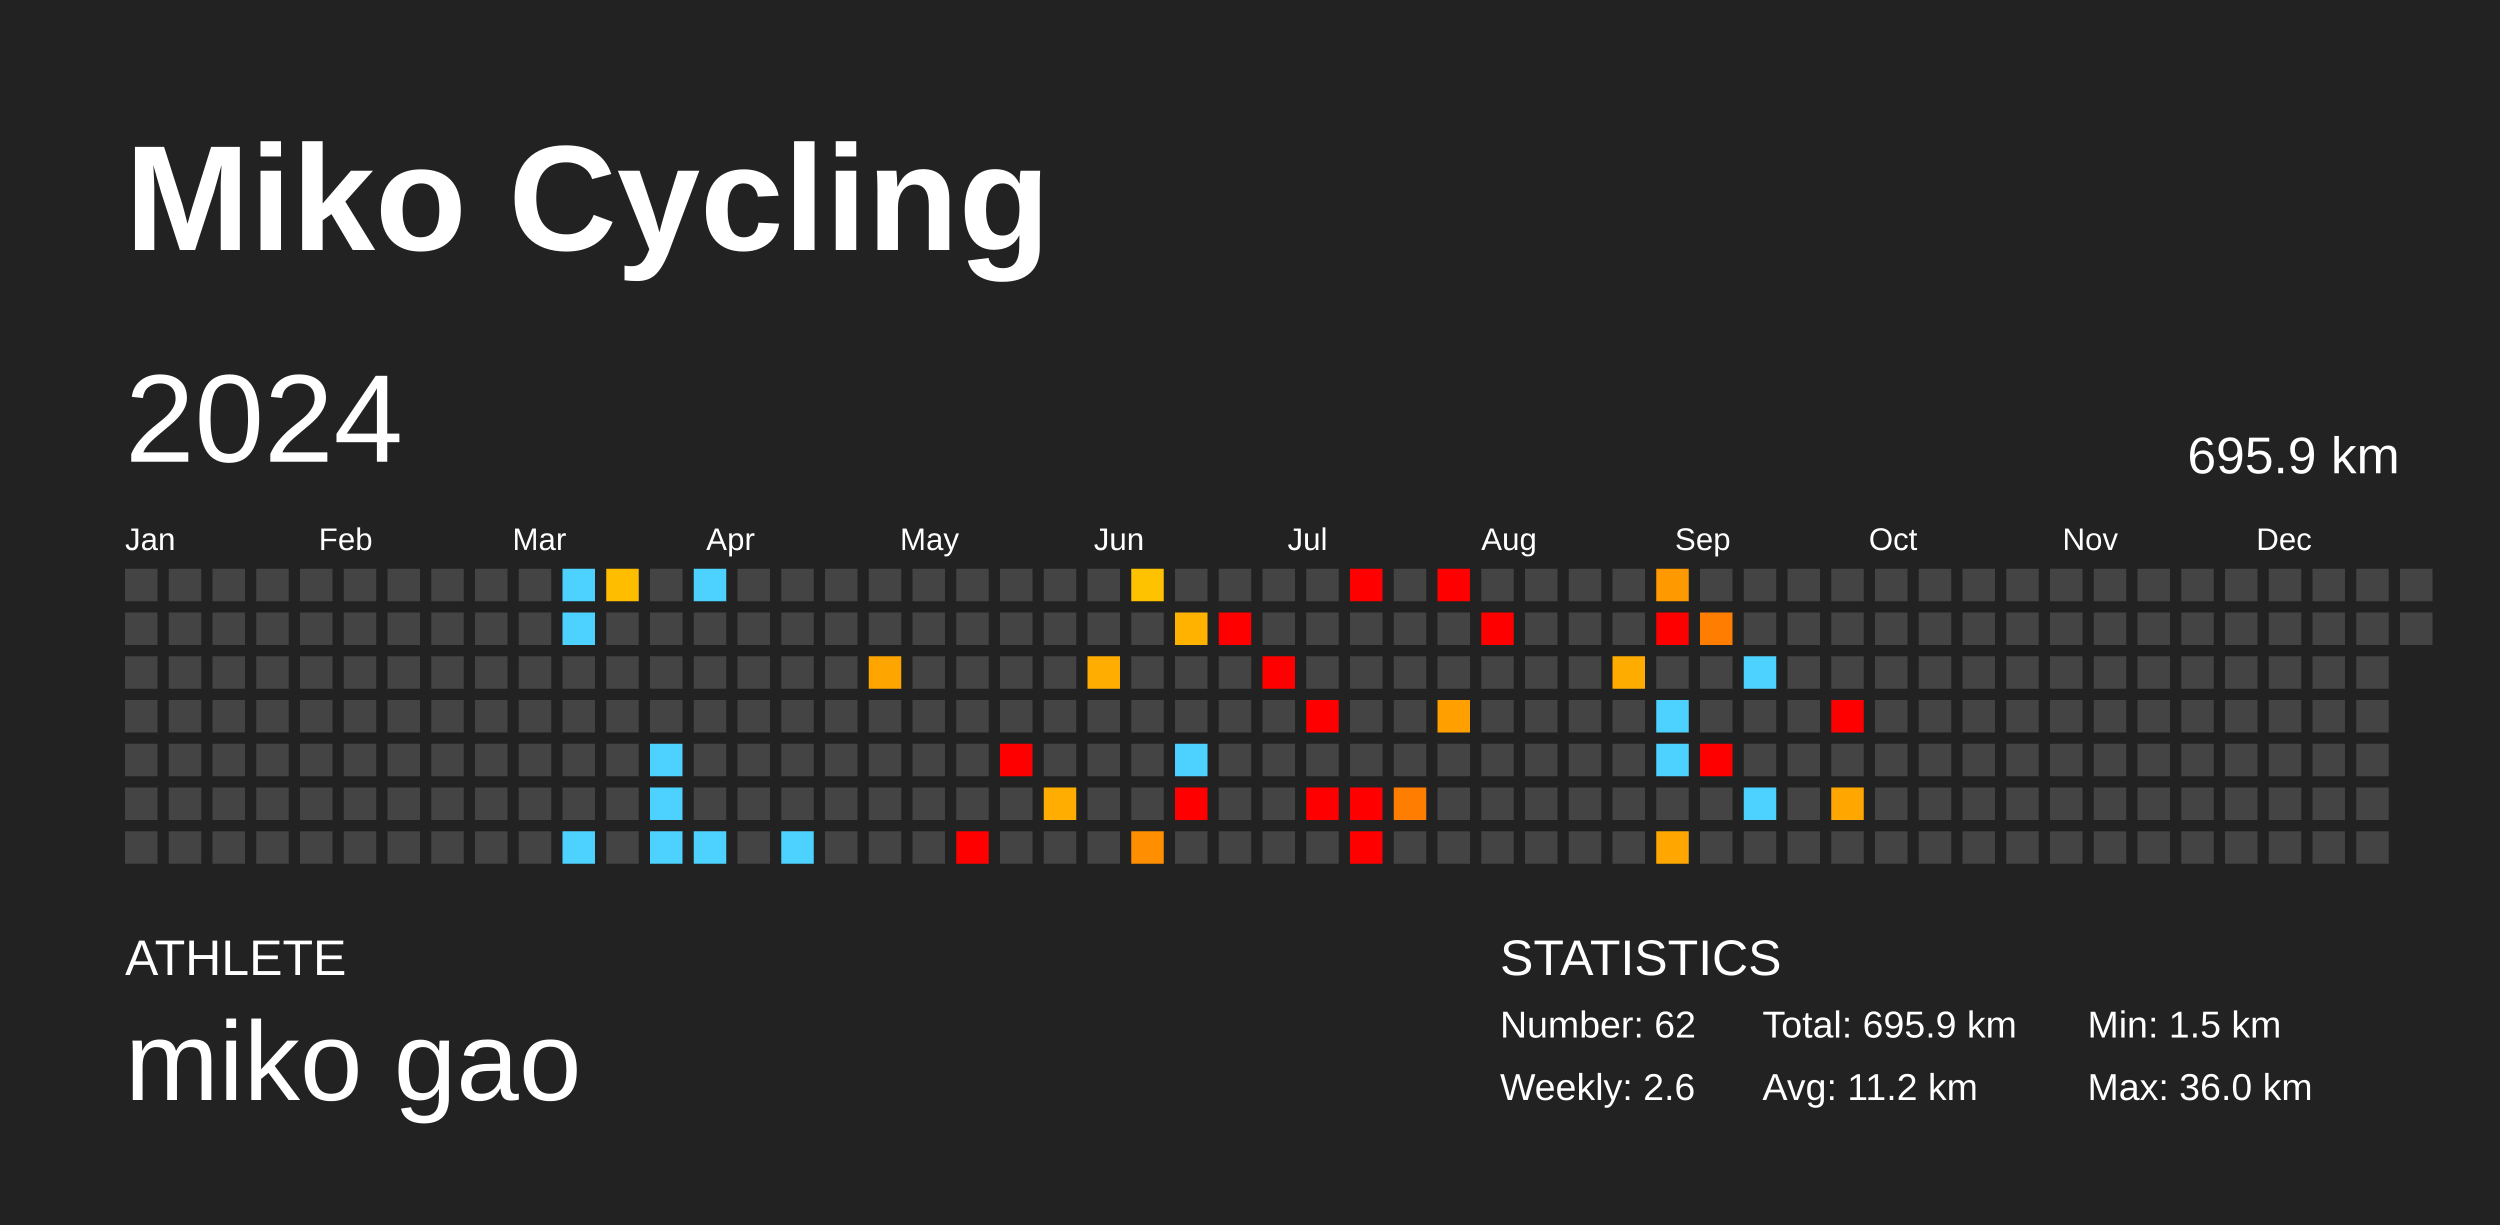
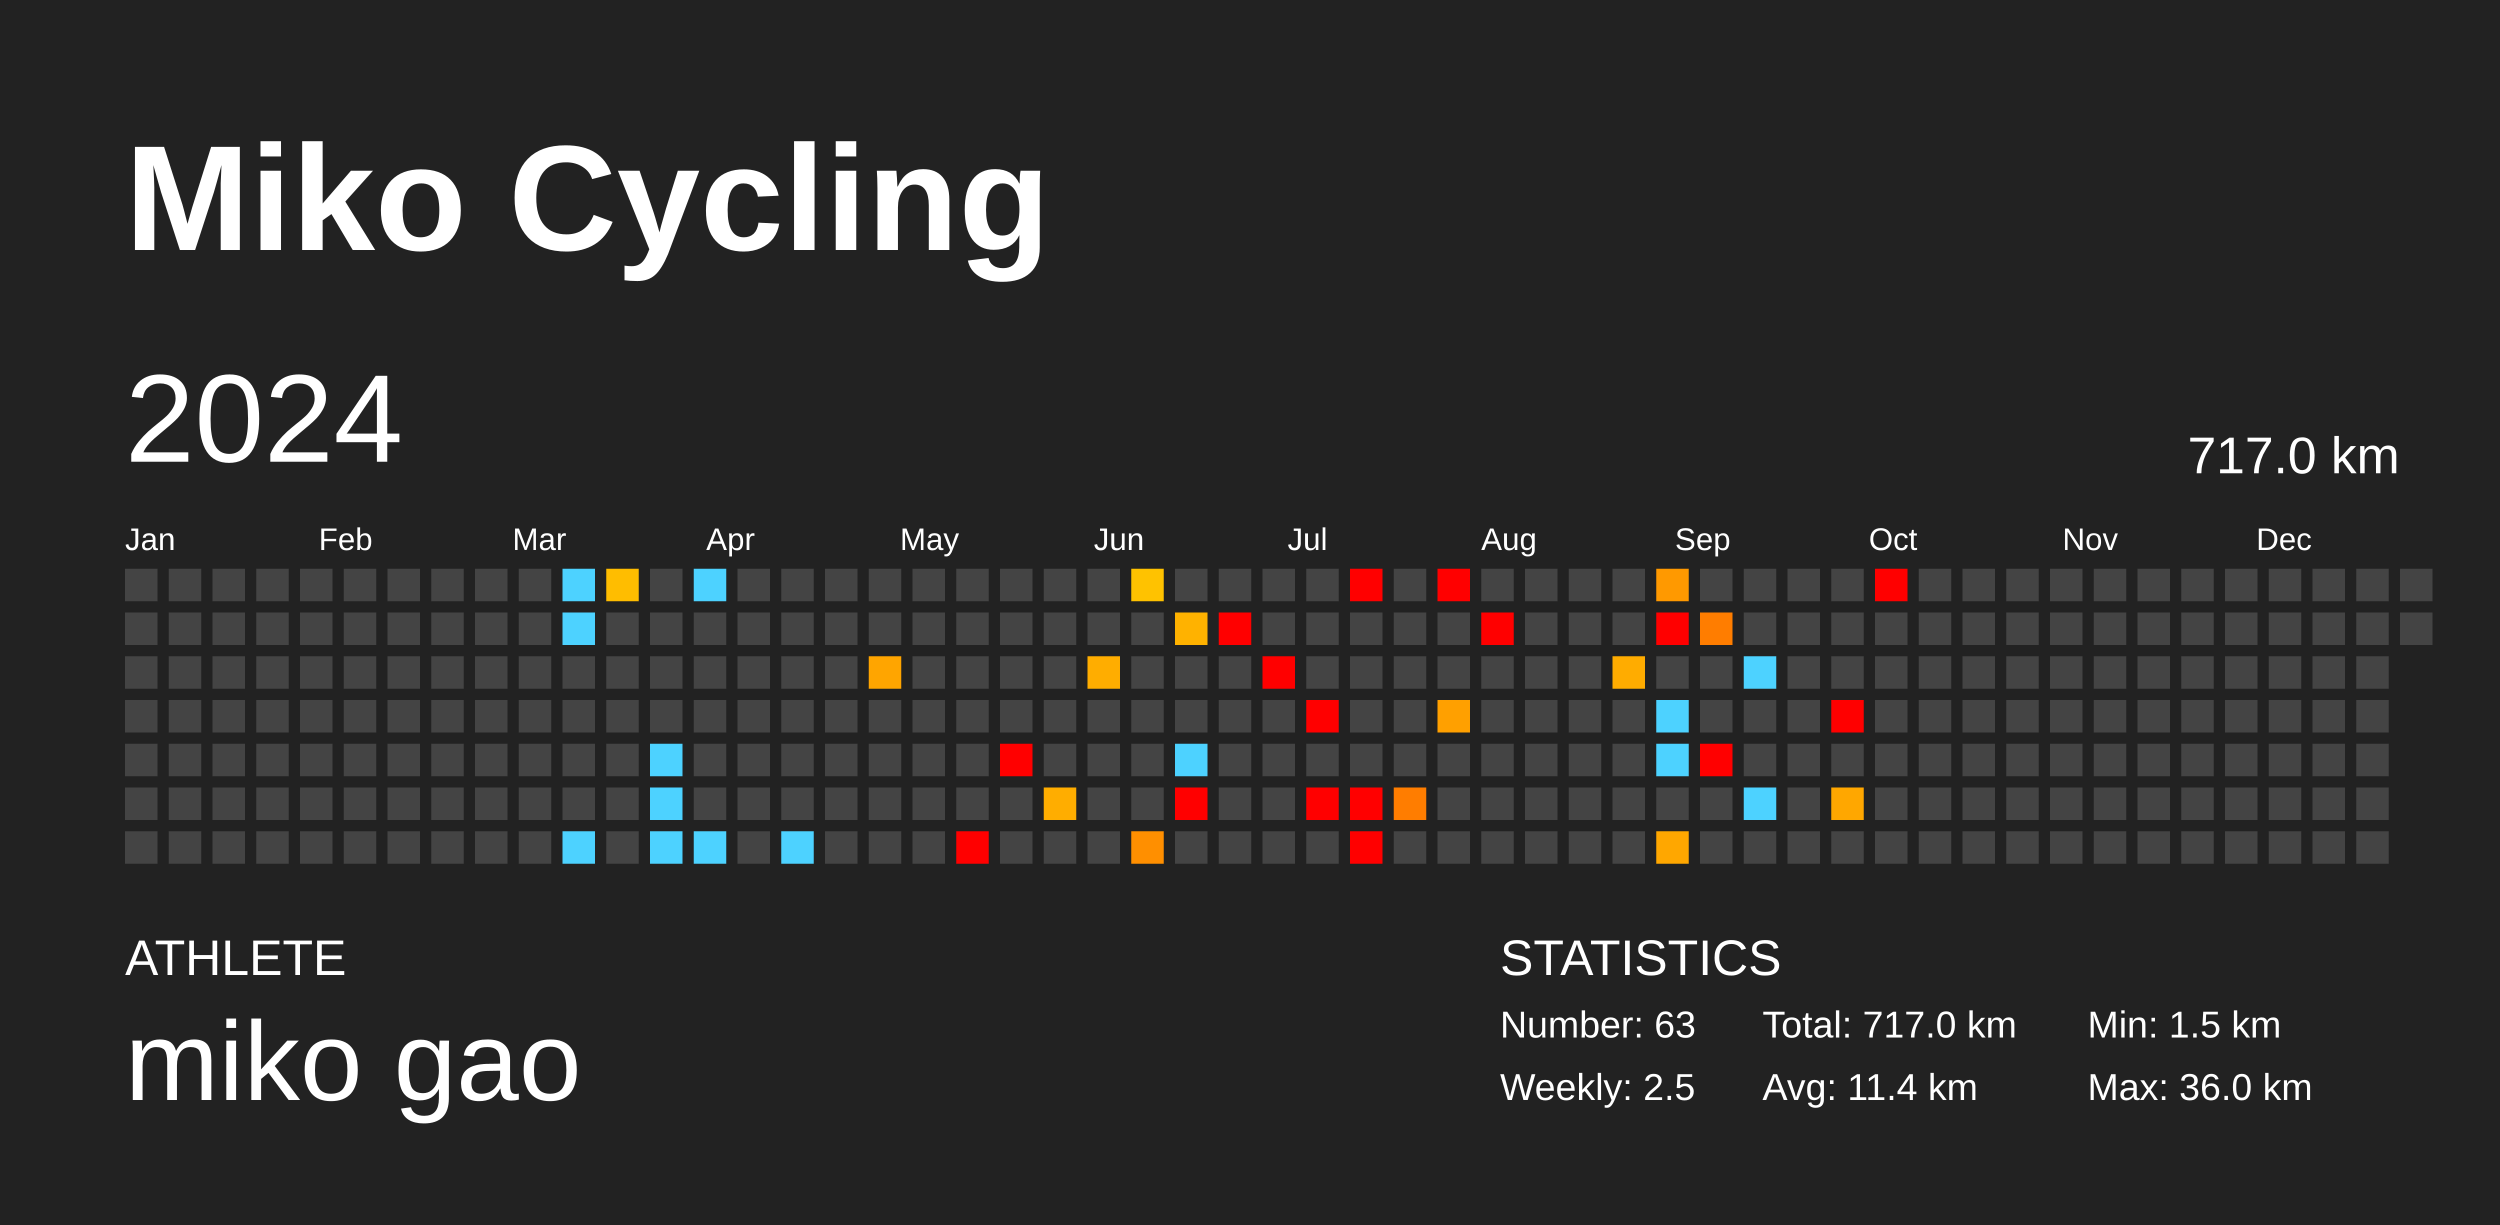
<svg xmlns="http://www.w3.org/2000/svg" baseProfile="full" height="98mm" version="1.1" viewBox="0,0,200,98" width="200mm">
  <defs />
  <rect fill="#222222" height="98" width="200" x="0" y="0" />
  <text fill="#FFFFFF" style="font-size:12px; font-family:Arial; font-weight:bold;" x="10" y="20">Miko Cycling</text>
  <text fill="#FFFFFF" style="font-size:4px; font-family:Arial" x="10" y="78">ATHLETE</text>
  <text fill="#FFFFFF" style="font-size:9px; font-family:Arial" x="10" y="88">miko gao</text>
  <text fill="#FFFFFF" style="font-size:4px; font-family:Arial" x="120" y="78">STATISTICS</text>
-   <text fill="#FFFFFF" style="font-size:3px; font-family:Arial" x="120" y="83">Number: 62</text>
-   <text fill="#FFFFFF" style="font-size:3px; font-family:Arial" x="120" y="88">Weekly: 2.6</text>
-   <text fill="#FFFFFF" style="font-size:3px; font-family:Arial" x="141" y="83">Total: 695.9 km</text>
-   <text fill="#FFFFFF" style="font-size:3px; font-family:Arial" x="141" y="88">Avg: 11.2 km</text>
+   <text fill="#FFFFFF" style="font-size:3px; font-family:Arial" x="120" y="83">Number: 63</text>
+   <text fill="#FFFFFF" style="font-size:3px; font-family:Arial" x="120" y="88">Weekly: 2.5</text>
+   <text fill="#FFFFFF" style="font-size:3px; font-family:Arial" x="141" y="83">Total: 717.0 km</text>
+   <text fill="#FFFFFF" style="font-size:3px; font-family:Arial" x="141" y="88">Avg: 11.4 km</text>
  <text fill="#FFFFFF" style="font-size:3px; font-family:Arial" x="167" y="83">Min: 1.5 km</text>
  <text fill="#FFFFFF" style="font-size:3px; font-family:Arial" x="167" y="88">Max: 36.0 km</text>
  <text dominant-baseline="hanging" fill="#FFFFFF" style="font-size:10.0px; font-family:Arial;" x="10" y="30">2024</text>
-   <text dominant-baseline="hanging" fill="#FFFFFF" style="font-size:4.125px; font-family:Arial;" x="175" y="35">695.9 km</text>
+   <text dominant-baseline="hanging" fill="#FFFFFF" style="font-size:4.125px; font-family:Arial;" x="175" y="35">717.0 km</text>
  <text fill="#FFFFFF" style="font-size:2.5px; font-family:Arial" x="10.0" y="44">Jan</text>
  <text fill="#FFFFFF" style="font-size:2.5px; font-family:Arial" x="25.5" y="44">Feb</text>
  <text fill="#FFFFFF" style="font-size:2.5px; font-family:Arial" x="41.0" y="44">Mar</text>
  <text fill="#FFFFFF" style="font-size:2.5px; font-family:Arial" x="56.5" y="44">Apr</text>
  <text fill="#FFFFFF" style="font-size:2.5px; font-family:Arial" x="72.0" y="44">May</text>
  <text fill="#FFFFFF" style="font-size:2.5px; font-family:Arial" x="87.5" y="44">Jun</text>
  <text fill="#FFFFFF" style="font-size:2.5px; font-family:Arial" x="103.0" y="44">Jul</text>
  <text fill="#FFFFFF" style="font-size:2.5px; font-family:Arial" x="118.5" y="44">Aug</text>
  <text fill="#FFFFFF" style="font-size:2.5px; font-family:Arial" x="134.0" y="44">Sep</text>
  <text fill="#FFFFFF" style="font-size:2.5px; font-family:Arial" x="149.5" y="44">Oct</text>
  <text fill="#FFFFFF" style="font-size:2.5px; font-family:Arial" x="165.0" y="44">Nov</text>
  <text fill="#FFFFFF" style="font-size:2.5px; font-family:Arial" x="180.5" y="44">Dec</text>
  <rect fill="#444444" height="2.6" width="2.6" x="10.0" y="45.5" />
  <rect fill="#444444" height="2.6" width="2.6" x="10.0" y="49.0" />
  <rect fill="#444444" height="2.6" width="2.6" x="10.0" y="52.5" />
  <rect fill="#444444" height="2.6" width="2.6" x="10.0" y="56.0" />
  <rect fill="#444444" height="2.6" width="2.6" x="10.0" y="59.5" />
  <rect fill="#444444" height="2.6" width="2.6" x="10.0" y="63.0" />
  <rect fill="#444444" height="2.6" width="2.6" x="10.0" y="66.5" />
  <rect fill="#444444" height="2.6" width="2.6" x="13.5" y="45.5" />
  <rect fill="#444444" height="2.6" width="2.6" x="13.5" y="49.0" />
  <rect fill="#444444" height="2.6" width="2.6" x="13.5" y="52.5" />
  <rect fill="#444444" height="2.6" width="2.6" x="13.5" y="56.0" />
  <rect fill="#444444" height="2.6" width="2.6" x="13.5" y="59.5" />
  <rect fill="#444444" height="2.6" width="2.6" x="13.5" y="63.0" />
  <rect fill="#444444" height="2.6" width="2.6" x="13.5" y="66.5" />
  <rect fill="#444444" height="2.6" width="2.6" x="17.0" y="45.5" />
  <rect fill="#444444" height="2.6" width="2.6" x="17.0" y="49.0" />
  <rect fill="#444444" height="2.6" width="2.6" x="17.0" y="52.5" />
  <rect fill="#444444" height="2.6" width="2.6" x="17.0" y="56.0" />
  <rect fill="#444444" height="2.6" width="2.6" x="17.0" y="59.5" />
  <rect fill="#444444" height="2.6" width="2.6" x="17.0" y="63.0" />
  <rect fill="#444444" height="2.6" width="2.6" x="17.0" y="66.5" />
  <rect fill="#444444" height="2.6" width="2.6" x="20.5" y="45.5" />
  <rect fill="#444444" height="2.6" width="2.6" x="20.5" y="49.0" />
  <rect fill="#444444" height="2.6" width="2.6" x="20.5" y="52.5" />
  <rect fill="#444444" height="2.6" width="2.6" x="20.5" y="56.0" />
  <rect fill="#444444" height="2.6" width="2.6" x="20.5" y="59.5" />
  <rect fill="#444444" height="2.6" width="2.6" x="20.5" y="63.0" />
  <rect fill="#444444" height="2.6" width="2.6" x="20.5" y="66.5" />
  <rect fill="#444444" height="2.6" width="2.6" x="24.0" y="45.5" />
  <rect fill="#444444" height="2.6" width="2.6" x="24.0" y="49.0" />
  <rect fill="#444444" height="2.6" width="2.6" x="24.0" y="52.5" />
  <rect fill="#444444" height="2.6" width="2.6" x="24.0" y="56.0" />
  <rect fill="#444444" height="2.6" width="2.6" x="24.0" y="59.5" />
  <rect fill="#444444" height="2.6" width="2.6" x="24.0" y="63.0" />
  <rect fill="#444444" height="2.6" width="2.6" x="24.0" y="66.5" />
  <rect fill="#444444" height="2.6" width="2.6" x="27.5" y="45.5" />
  <rect fill="#444444" height="2.6" width="2.6" x="27.5" y="49.0" />
  <rect fill="#444444" height="2.6" width="2.6" x="27.5" y="52.5" />
  <rect fill="#444444" height="2.6" width="2.6" x="27.5" y="56.0" />
  <rect fill="#444444" height="2.6" width="2.6" x="27.5" y="59.5" />
  <rect fill="#444444" height="2.6" width="2.6" x="27.5" y="63.0" />
  <rect fill="#444444" height="2.6" width="2.6" x="27.5" y="66.5" />
  <rect fill="#444444" height="2.6" width="2.6" x="31.0" y="45.5" />
  <rect fill="#444444" height="2.6" width="2.6" x="31.0" y="49.0" />
  <rect fill="#444444" height="2.6" width="2.6" x="31.0" y="52.5" />
  <rect fill="#444444" height="2.6" width="2.6" x="31.0" y="56.0" />
  <rect fill="#444444" height="2.6" width="2.6" x="31.0" y="59.5" />
  <rect fill="#444444" height="2.6" width="2.6" x="31.0" y="63.0" />
  <rect fill="#444444" height="2.6" width="2.6" x="31.0" y="66.5" />
  <rect fill="#444444" height="2.6" width="2.6" x="34.5" y="45.5" />
  <rect fill="#444444" height="2.6" width="2.6" x="34.5" y="49.0" />
  <rect fill="#444444" height="2.6" width="2.6" x="34.5" y="52.5" />
  <rect fill="#444444" height="2.6" width="2.6" x="34.5" y="56.0" />
  <rect fill="#444444" height="2.6" width="2.6" x="34.5" y="59.5" />
  <rect fill="#444444" height="2.6" width="2.6" x="34.5" y="63.0" />
  <rect fill="#444444" height="2.6" width="2.6" x="34.5" y="66.5" />
  <rect fill="#444444" height="2.6" width="2.6" x="38.0" y="45.5" />
  <rect fill="#444444" height="2.6" width="2.6" x="38.0" y="49.0" />
  <rect fill="#444444" height="2.6" width="2.6" x="38.0" y="52.5" />
  <rect fill="#444444" height="2.6" width="2.6" x="38.0" y="56.0" />
  <rect fill="#444444" height="2.6" width="2.6" x="38.0" y="59.5" />
  <rect fill="#444444" height="2.6" width="2.6" x="38.0" y="63.0" />
  <rect fill="#444444" height="2.6" width="2.6" x="38.0" y="66.5" />
  <rect fill="#444444" height="2.6" width="2.6" x="41.5" y="45.5" />
  <rect fill="#444444" height="2.6" width="2.6" x="41.5" y="49.0" />
  <rect fill="#444444" height="2.6" width="2.6" x="41.5" y="52.5" />
  <rect fill="#444444" height="2.6" width="2.6" x="41.5" y="56.0" />
  <rect fill="#444444" height="2.6" width="2.6" x="41.5" y="59.5" />
  <rect fill="#444444" height="2.6" width="2.6" x="41.5" y="63.0" />
  <rect fill="#444444" height="2.6" width="2.6" x="41.5" y="66.5" />
  <rect fill="#4dd2ff" height="2.6" width="2.6" x="45.0" y="45.5" />
  <rect fill="#4dd2ff" height="2.6" width="2.6" x="45.0" y="49.0" />
  <rect fill="#444444" height="2.6" width="2.6" x="45.0" y="52.5" />
  <rect fill="#444444" height="2.6" width="2.6" x="45.0" y="56.0" />
  <rect fill="#444444" height="2.6" width="2.6" x="45.0" y="59.5" />
  <rect fill="#444444" height="2.6" width="2.6" x="45.0" y="63.0" />
  <rect fill="#4dd2ff" height="2.6" width="2.6" x="45.0" y="66.5" />
  <rect fill="#ffbd00" height="2.6" width="2.6" x="48.5" y="45.5" />
  <rect fill="#444444" height="2.6" width="2.6" x="48.5" y="49.0" />
  <rect fill="#444444" height="2.6" width="2.6" x="48.5" y="52.5" />
  <rect fill="#444444" height="2.6" width="2.6" x="48.5" y="56.0" />
  <rect fill="#444444" height="2.6" width="2.6" x="48.5" y="59.5" />
  <rect fill="#444444" height="2.6" width="2.6" x="48.5" y="63.0" />
  <rect fill="#444444" height="2.6" width="2.6" x="48.5" y="66.5" />
  <rect fill="#444444" height="2.6" width="2.6" x="52.0" y="45.5" />
  <rect fill="#444444" height="2.6" width="2.6" x="52.0" y="49.0" />
  <rect fill="#444444" height="2.6" width="2.6" x="52.0" y="52.5" />
  <rect fill="#444444" height="2.6" width="2.6" x="52.0" y="56.0" />
  <rect fill="#4dd2ff" height="2.6" width="2.6" x="52.0" y="59.5" />
  <rect fill="#4dd2ff" height="2.6" width="2.6" x="52.0" y="63.0" />
  <rect fill="#4dd2ff" height="2.6" width="2.6" x="52.0" y="66.5" />
  <rect fill="#4dd2ff" height="2.6" width="2.6" x="55.5" y="45.5" />
  <rect fill="#444444" height="2.6" width="2.6" x="55.5" y="49.0" />
  <rect fill="#444444" height="2.6" width="2.6" x="55.5" y="52.5" />
  <rect fill="#444444" height="2.6" width="2.6" x="55.5" y="56.0" />
  <rect fill="#444444" height="2.6" width="2.6" x="55.5" y="59.5" />
  <rect fill="#444444" height="2.6" width="2.6" x="55.5" y="63.0" />
  <rect fill="#4dd2ff" height="2.6" width="2.6" x="55.5" y="66.5" />
  <rect fill="#444444" height="2.6" width="2.6" x="59.0" y="45.5" />
  <rect fill="#444444" height="2.6" width="2.6" x="59.0" y="49.0" />
  <rect fill="#444444" height="2.6" width="2.6" x="59.0" y="52.5" />
  <rect fill="#444444" height="2.6" width="2.6" x="59.0" y="56.0" />
  <rect fill="#444444" height="2.6" width="2.6" x="59.0" y="59.5" />
  <rect fill="#444444" height="2.6" width="2.6" x="59.0" y="63.0" />
  <rect fill="#444444" height="2.6" width="2.6" x="59.0" y="66.5" />
  <rect fill="#444444" height="2.6" width="2.6" x="62.5" y="45.5" />
  <rect fill="#444444" height="2.6" width="2.6" x="62.5" y="49.0" />
  <rect fill="#444444" height="2.6" width="2.6" x="62.5" y="52.5" />
  <rect fill="#444444" height="2.6" width="2.6" x="62.5" y="56.0" />
  <rect fill="#444444" height="2.6" width="2.6" x="62.5" y="59.5" />
  <rect fill="#444444" height="2.6" width="2.6" x="62.5" y="63.0" />
  <rect fill="#4dd2ff" height="2.6" width="2.6" x="62.5" y="66.5" />
  <rect fill="#444444" height="2.6" width="2.6" x="66.0" y="45.5" />
  <rect fill="#444444" height="2.6" width="2.6" x="66.0" y="49.0" />
  <rect fill="#444444" height="2.6" width="2.6" x="66.0" y="52.5" />
  <rect fill="#444444" height="2.6" width="2.6" x="66.0" y="56.0" />
  <rect fill="#444444" height="2.6" width="2.6" x="66.0" y="59.5" />
  <rect fill="#444444" height="2.6" width="2.6" x="66.0" y="63.0" />
  <rect fill="#444444" height="2.6" width="2.6" x="66.0" y="66.5" />
  <rect fill="#444444" height="2.6" width="2.6" x="69.5" y="45.5" />
  <rect fill="#444444" height="2.6" width="2.6" x="69.5" y="49.0" />
  <rect fill="#ffa500" height="2.6" width="2.6" x="69.5" y="52.5" />
  <rect fill="#444444" height="2.6" width="2.6" x="69.5" y="56.0" />
  <rect fill="#444444" height="2.6" width="2.6" x="69.5" y="59.5" />
  <rect fill="#444444" height="2.6" width="2.6" x="69.5" y="63.0" />
  <rect fill="#444444" height="2.6" width="2.6" x="69.5" y="66.5" />
  <rect fill="#444444" height="2.6" width="2.6" x="73.0" y="45.5" />
  <rect fill="#444444" height="2.6" width="2.6" x="73.0" y="49.0" />
  <rect fill="#444444" height="2.6" width="2.6" x="73.0" y="52.5" />
  <rect fill="#444444" height="2.6" width="2.6" x="73.0" y="56.0" />
  <rect fill="#444444" height="2.6" width="2.6" x="73.0" y="59.5" />
  <rect fill="#444444" height="2.6" width="2.6" x="73.0" y="63.0" />
  <rect fill="#444444" height="2.6" width="2.6" x="73.0" y="66.5" />
  <rect fill="#444444" height="2.6" width="2.6" x="76.5" y="45.5" />
  <rect fill="#444444" height="2.6" width="2.6" x="76.5" y="49.0" />
  <rect fill="#444444" height="2.6" width="2.6" x="76.5" y="52.5" />
  <rect fill="#444444" height="2.6" width="2.6" x="76.5" y="56.0" />
  <rect fill="#444444" height="2.6" width="2.6" x="76.5" y="59.5" />
  <rect fill="#444444" height="2.6" width="2.6" x="76.5" y="63.0" />
  <rect fill="red" height="2.6" width="2.6" x="76.5" y="66.5" />
  <rect fill="#444444" height="2.6" width="2.6" x="80.0" y="45.5" />
  <rect fill="#444444" height="2.6" width="2.6" x="80.0" y="49.0" />
  <rect fill="#444444" height="2.6" width="2.6" x="80.0" y="52.5" />
  <rect fill="#444444" height="2.6" width="2.6" x="80.0" y="56.0" />
  <rect fill="red" height="2.6" width="2.6" x="80.0" y="59.5" />
  <rect fill="#444444" height="2.6" width="2.6" x="80.0" y="63.0" />
  <rect fill="#444444" height="2.6" width="2.6" x="80.0" y="66.5" />
  <rect fill="#444444" height="2.6" width="2.6" x="83.5" y="45.5" />
  <rect fill="#444444" height="2.6" width="2.6" x="83.5" y="49.0" />
  <rect fill="#444444" height="2.6" width="2.6" x="83.5" y="52.5" />
  <rect fill="#444444" height="2.6" width="2.6" x="83.5" y="56.0" />
  <rect fill="#444444" height="2.6" width="2.6" x="83.5" y="59.5" />
  <rect fill="#ffad00" height="2.6" width="2.6" x="83.5" y="63.0" />
  <rect fill="#444444" height="2.6" width="2.6" x="83.5" y="66.5" />
  <rect fill="#444444" height="2.6" width="2.6" x="87.0" y="45.5" />
  <rect fill="#444444" height="2.6" width="2.6" x="87.0" y="49.0" />
  <rect fill="#ffad00" height="2.6" width="2.6" x="87.0" y="52.5" />
  <rect fill="#444444" height="2.6" width="2.6" x="87.0" y="56.0" />
  <rect fill="#444444" height="2.6" width="2.6" x="87.0" y="59.5" />
  <rect fill="#444444" height="2.6" width="2.6" x="87.0" y="63.0" />
  <rect fill="#444444" height="2.6" width="2.6" x="87.0" y="66.5" />
  <rect fill="#ffc200" height="2.6" width="2.6" x="90.5" y="45.5" />
  <rect fill="#444444" height="2.6" width="2.6" x="90.5" y="49.0" />
  <rect fill="#444444" height="2.6" width="2.6" x="90.5" y="52.5" />
  <rect fill="#444444" height="2.6" width="2.6" x="90.5" y="56.0" />
  <rect fill="#444444" height="2.6" width="2.6" x="90.5" y="59.5" />
  <rect fill="#444444" height="2.6" width="2.6" x="90.5" y="63.0" />
  <rect fill="#ff8f00" height="2.6" width="2.6" x="90.5" y="66.5" />
  <rect fill="#444444" height="2.6" width="2.6" x="94.0" y="45.5" />
  <rect fill="#ffb200" height="2.6" width="2.6" x="94.0" y="49.0" />
  <rect fill="#444444" height="2.6" width="2.6" x="94.0" y="52.5" />
  <rect fill="#444444" height="2.6" width="2.6" x="94.0" y="56.0" />
  <rect fill="#4dd2ff" height="2.6" width="2.6" x="94.0" y="59.5" />
  <rect fill="red" height="2.6" width="2.6" x="94.0" y="63.0" />
  <rect fill="#444444" height="2.6" width="2.6" x="94.0" y="66.5" />
  <rect fill="#444444" height="2.6" width="2.6" x="97.5" y="45.5" />
  <rect fill="red" height="2.6" width="2.6" x="97.5" y="49.0" />
  <rect fill="#444444" height="2.6" width="2.6" x="97.5" y="52.5" />
  <rect fill="#444444" height="2.6" width="2.6" x="97.5" y="56.0" />
  <rect fill="#444444" height="2.6" width="2.6" x="97.5" y="59.5" />
  <rect fill="#444444" height="2.6" width="2.6" x="97.5" y="63.0" />
  <rect fill="#444444" height="2.6" width="2.6" x="97.5" y="66.5" />
  <rect fill="#444444" height="2.6" width="2.6" x="101.0" y="45.5" />
  <rect fill="#444444" height="2.6" width="2.6" x="101.0" y="49.0" />
  <rect fill="red" height="2.6" width="2.6" x="101.0" y="52.5" />
  <rect fill="#444444" height="2.6" width="2.6" x="101.0" y="56.0" />
  <rect fill="#444444" height="2.6" width="2.6" x="101.0" y="59.5" />
  <rect fill="#444444" height="2.6" width="2.6" x="101.0" y="63.0" />
  <rect fill="#444444" height="2.6" width="2.6" x="101.0" y="66.5" />
  <rect fill="#444444" height="2.6" width="2.6" x="104.5" y="45.5" />
  <rect fill="#444444" height="2.6" width="2.6" x="104.5" y="49.0" />
  <rect fill="#444444" height="2.6" width="2.6" x="104.5" y="52.5" />
  <rect fill="red" height="2.6" width="2.6" x="104.5" y="56.0" />
  <rect fill="#444444" height="2.6" width="2.6" x="104.5" y="59.5" />
  <rect fill="red" height="2.6" width="2.6" x="104.5" y="63.0" />
  <rect fill="#444444" height="2.6" width="2.6" x="104.5" y="66.5" />
  <rect fill="red" height="2.6" width="2.6" x="108.0" y="45.5" />
  <rect fill="#444444" height="2.6" width="2.6" x="108.0" y="49.0" />
  <rect fill="#444444" height="2.6" width="2.6" x="108.0" y="52.5" />
  <rect fill="#444444" height="2.6" width="2.6" x="108.0" y="56.0" />
  <rect fill="#444444" height="2.6" width="2.6" x="108.0" y="59.5" />
  <rect fill="red" height="2.6" width="2.6" x="108.0" y="63.0" />
  <rect fill="red" height="2.6" width="2.6" x="108.0" y="66.5" />
  <rect fill="#444444" height="2.6" width="2.6" x="111.5" y="45.5" />
  <rect fill="#444444" height="2.6" width="2.6" x="111.5" y="49.0" />
  <rect fill="#444444" height="2.6" width="2.6" x="111.5" y="52.5" />
  <rect fill="#444444" height="2.6" width="2.6" x="111.5" y="56.0" />
  <rect fill="#444444" height="2.6" width="2.6" x="111.5" y="59.5" />
  <rect fill="#ff7d00" height="2.6" width="2.6" x="111.5" y="63.0" />
  <rect fill="#444444" height="2.6" width="2.6" x="111.5" y="66.5" />
  <rect fill="red" height="2.6" width="2.6" x="115.0" y="45.5" />
  <rect fill="#444444" height="2.6" width="2.6" x="115.0" y="49.0" />
  <rect fill="#444444" height="2.6" width="2.6" x="115.0" y="52.5" />
  <rect fill="#ffa000" height="2.6" width="2.6" x="115.0" y="56.0" />
  <rect fill="#444444" height="2.6" width="2.6" x="115.0" y="59.5" />
  <rect fill="#444444" height="2.6" width="2.6" x="115.0" y="63.0" />
  <rect fill="#444444" height="2.6" width="2.6" x="115.0" y="66.5" />
  <rect fill="#444444" height="2.6" width="2.6" x="118.5" y="45.5" />
  <rect fill="red" height="2.6" width="2.6" x="118.5" y="49.0" />
  <rect fill="#444444" height="2.6" width="2.6" x="118.5" y="52.5" />
  <rect fill="#444444" height="2.6" width="2.6" x="118.5" y="56.0" />
  <rect fill="#444444" height="2.6" width="2.6" x="118.5" y="59.5" />
  <rect fill="#444444" height="2.6" width="2.6" x="118.5" y="63.0" />
  <rect fill="#444444" height="2.6" width="2.6" x="118.5" y="66.5" />
  <rect fill="#444444" height="2.6" width="2.6" x="122.0" y="45.5" />
  <rect fill="#444444" height="2.6" width="2.6" x="122.0" y="49.0" />
  <rect fill="#444444" height="2.6" width="2.6" x="122.0" y="52.5" />
  <rect fill="#444444" height="2.6" width="2.6" x="122.0" y="56.0" />
  <rect fill="#444444" height="2.6" width="2.6" x="122.0" y="59.5" />
  <rect fill="#444444" height="2.6" width="2.6" x="122.0" y="63.0" />
  <rect fill="#444444" height="2.6" width="2.6" x="122.0" y="66.5" />
  <rect fill="#444444" height="2.6" width="2.6" x="125.5" y="45.5" />
  <rect fill="#444444" height="2.6" width="2.6" x="125.5" y="49.0" />
  <rect fill="#444444" height="2.6" width="2.6" x="125.5" y="52.5" />
  <rect fill="#444444" height="2.6" width="2.6" x="125.5" y="56.0" />
  <rect fill="#444444" height="2.6" width="2.6" x="125.5" y="59.5" />
  <rect fill="#444444" height="2.6" width="2.6" x="125.5" y="63.0" />
  <rect fill="#444444" height="2.6" width="2.6" x="125.5" y="66.5" />
  <rect fill="#444444" height="2.6" width="2.6" x="129.0" y="45.5" />
  <rect fill="#444444" height="2.6" width="2.6" x="129.0" y="49.0" />
  <rect fill="#ffac00" height="2.6" width="2.6" x="129.0" y="52.5" />
  <rect fill="#444444" height="2.6" width="2.6" x="129.0" y="56.0" />
  <rect fill="#444444" height="2.6" width="2.6" x="129.0" y="59.5" />
  <rect fill="#444444" height="2.6" width="2.6" x="129.0" y="63.0" />
  <rect fill="#444444" height="2.6" width="2.6" x="129.0" y="66.5" />
  <rect fill="#ff9900" height="2.6" width="2.6" x="132.5" y="45.5" />
  <rect fill="red" height="2.6" width="2.6" x="132.5" y="49.0" />
  <rect fill="#444444" height="2.6" width="2.6" x="132.5" y="52.5" />
  <rect fill="#4dd2ff" height="2.6" width="2.6" x="132.5" y="56.0" />
  <rect fill="#4dd2ff" height="2.6" width="2.6" x="132.5" y="59.5" />
  <rect fill="#444444" height="2.6" width="2.6" x="132.5" y="63.0" />
  <rect fill="#ffa700" height="2.6" width="2.6" x="132.5" y="66.5" />
  <rect fill="#444444" height="2.6" width="2.6" x="136.0" y="45.5" />
  <rect fill="#ff7d00" height="2.6" width="2.6" x="136.0" y="49.0" />
  <rect fill="#444444" height="2.6" width="2.6" x="136.0" y="52.5" />
  <rect fill="#444444" height="2.6" width="2.6" x="136.0" y="56.0" />
  <rect fill="red" height="2.6" width="2.6" x="136.0" y="59.5" />
  <rect fill="#444444" height="2.6" width="2.6" x="136.0" y="63.0" />
  <rect fill="#444444" height="2.6" width="2.6" x="136.0" y="66.5" />
  <rect fill="#444444" height="2.6" width="2.6" x="139.5" y="45.5" />
  <rect fill="#444444" height="2.6" width="2.6" x="139.5" y="49.0" />
  <rect fill="#4dd2ff" height="2.6" width="2.6" x="139.5" y="52.5" />
  <rect fill="#444444" height="2.6" width="2.6" x="139.5" y="56.0" />
  <rect fill="#444444" height="2.6" width="2.6" x="139.5" y="59.5" />
  <rect fill="#4dd2ff" height="2.6" width="2.6" x="139.5" y="63.0" />
  <rect fill="#444444" height="2.6" width="2.6" x="139.5" y="66.5" />
  <rect fill="#444444" height="2.6" width="2.6" x="143.0" y="45.5" />
  <rect fill="#444444" height="2.6" width="2.6" x="143.0" y="49.0" />
  <rect fill="#444444" height="2.6" width="2.6" x="143.0" y="52.5" />
  <rect fill="#444444" height="2.6" width="2.6" x="143.0" y="56.0" />
  <rect fill="#444444" height="2.6" width="2.6" x="143.0" y="59.5" />
  <rect fill="#444444" height="2.6" width="2.6" x="143.0" y="63.0" />
  <rect fill="#444444" height="2.6" width="2.6" x="143.0" y="66.5" />
  <rect fill="#444444" height="2.6" width="2.6" x="146.5" y="45.5" />
  <rect fill="#444444" height="2.6" width="2.6" x="146.5" y="49.0" />
  <rect fill="#444444" height="2.6" width="2.6" x="146.5" y="52.5" />
  <rect fill="red" height="2.6" width="2.6" x="146.5" y="56.0" />
  <rect fill="#444444" height="2.6" width="2.6" x="146.5" y="59.5" />
  <rect fill="#ffa700" height="2.6" width="2.6" x="146.5" y="63.0" />
  <rect fill="#444444" height="2.6" width="2.6" x="146.5" y="66.5" />
-   <rect fill="#444444" height="2.6" width="2.6" x="150.0" y="45.5" />
+   <rect fill="red" height="2.6" width="2.6" x="150.0" y="45.5" />
  <rect fill="#444444" height="2.6" width="2.6" x="150.0" y="49.0" />
  <rect fill="#444444" height="2.6" width="2.6" x="150.0" y="52.5" />
  <rect fill="#444444" height="2.6" width="2.6" x="150.0" y="56.0" />
  <rect fill="#444444" height="2.6" width="2.6" x="150.0" y="59.5" />
  <rect fill="#444444" height="2.6" width="2.6" x="150.0" y="63.0" />
  <rect fill="#444444" height="2.6" width="2.6" x="150.0" y="66.5" />
  <rect fill="#444444" height="2.6" width="2.6" x="153.5" y="45.5" />
  <rect fill="#444444" height="2.6" width="2.6" x="153.5" y="49.0" />
  <rect fill="#444444" height="2.6" width="2.6" x="153.5" y="52.5" />
  <rect fill="#444444" height="2.6" width="2.6" x="153.5" y="56.0" />
  <rect fill="#444444" height="2.6" width="2.6" x="153.5" y="59.5" />
  <rect fill="#444444" height="2.6" width="2.6" x="153.5" y="63.0" />
  <rect fill="#444444" height="2.6" width="2.6" x="153.5" y="66.5" />
  <rect fill="#444444" height="2.6" width="2.6" x="157.0" y="45.5" />
  <rect fill="#444444" height="2.6" width="2.6" x="157.0" y="49.0" />
  <rect fill="#444444" height="2.6" width="2.6" x="157.0" y="52.5" />
  <rect fill="#444444" height="2.6" width="2.6" x="157.0" y="56.0" />
  <rect fill="#444444" height="2.6" width="2.6" x="157.0" y="59.5" />
  <rect fill="#444444" height="2.6" width="2.6" x="157.0" y="63.0" />
  <rect fill="#444444" height="2.6" width="2.6" x="157.0" y="66.5" />
  <rect fill="#444444" height="2.6" width="2.6" x="160.5" y="45.5" />
  <rect fill="#444444" height="2.6" width="2.6" x="160.5" y="49.0" />
  <rect fill="#444444" height="2.6" width="2.6" x="160.5" y="52.5" />
  <rect fill="#444444" height="2.6" width="2.6" x="160.5" y="56.0" />
  <rect fill="#444444" height="2.6" width="2.6" x="160.5" y="59.5" />
  <rect fill="#444444" height="2.6" width="2.6" x="160.5" y="63.0" />
  <rect fill="#444444" height="2.6" width="2.6" x="160.5" y="66.5" />
  <rect fill="#444444" height="2.6" width="2.6" x="164.0" y="45.5" />
  <rect fill="#444444" height="2.6" width="2.6" x="164.0" y="49.0" />
  <rect fill="#444444" height="2.6" width="2.6" x="164.0" y="52.5" />
  <rect fill="#444444" height="2.6" width="2.6" x="164.0" y="56.0" />
  <rect fill="#444444" height="2.6" width="2.6" x="164.0" y="59.5" />
  <rect fill="#444444" height="2.6" width="2.6" x="164.0" y="63.0" />
  <rect fill="#444444" height="2.6" width="2.6" x="164.0" y="66.5" />
  <rect fill="#444444" height="2.6" width="2.6" x="167.5" y="45.5" />
  <rect fill="#444444" height="2.6" width="2.6" x="167.5" y="49.0" />
  <rect fill="#444444" height="2.6" width="2.6" x="167.5" y="52.5" />
  <rect fill="#444444" height="2.6" width="2.6" x="167.5" y="56.0" />
  <rect fill="#444444" height="2.6" width="2.6" x="167.5" y="59.5" />
  <rect fill="#444444" height="2.6" width="2.6" x="167.5" y="63.0" />
  <rect fill="#444444" height="2.6" width="2.6" x="167.5" y="66.5" />
  <rect fill="#444444" height="2.6" width="2.6" x="171.0" y="45.5" />
  <rect fill="#444444" height="2.6" width="2.6" x="171.0" y="49.0" />
  <rect fill="#444444" height="2.6" width="2.6" x="171.0" y="52.5" />
  <rect fill="#444444" height="2.6" width="2.6" x="171.0" y="56.0" />
  <rect fill="#444444" height="2.6" width="2.6" x="171.0" y="59.5" />
  <rect fill="#444444" height="2.6" width="2.6" x="171.0" y="63.0" />
  <rect fill="#444444" height="2.6" width="2.6" x="171.0" y="66.5" />
  <rect fill="#444444" height="2.6" width="2.6" x="174.5" y="45.5" />
  <rect fill="#444444" height="2.6" width="2.6" x="174.5" y="49.0" />
  <rect fill="#444444" height="2.6" width="2.6" x="174.5" y="52.5" />
  <rect fill="#444444" height="2.6" width="2.6" x="174.5" y="56.0" />
  <rect fill="#444444" height="2.6" width="2.6" x="174.5" y="59.5" />
  <rect fill="#444444" height="2.6" width="2.6" x="174.5" y="63.0" />
  <rect fill="#444444" height="2.6" width="2.6" x="174.5" y="66.5" />
  <rect fill="#444444" height="2.6" width="2.6" x="178.0" y="45.5" />
  <rect fill="#444444" height="2.6" width="2.6" x="178.0" y="49.0" />
  <rect fill="#444444" height="2.6" width="2.6" x="178.0" y="52.5" />
  <rect fill="#444444" height="2.6" width="2.6" x="178.0" y="56.0" />
  <rect fill="#444444" height="2.6" width="2.6" x="178.0" y="59.5" />
  <rect fill="#444444" height="2.6" width="2.6" x="178.0" y="63.0" />
  <rect fill="#444444" height="2.6" width="2.6" x="178.0" y="66.5" />
  <rect fill="#444444" height="2.6" width="2.6" x="181.5" y="45.5" />
  <rect fill="#444444" height="2.6" width="2.6" x="181.5" y="49.0" />
  <rect fill="#444444" height="2.6" width="2.6" x="181.5" y="52.5" />
  <rect fill="#444444" height="2.6" width="2.6" x="181.5" y="56.0" />
  <rect fill="#444444" height="2.6" width="2.6" x="181.5" y="59.5" />
  <rect fill="#444444" height="2.6" width="2.6" x="181.5" y="63.0" />
  <rect fill="#444444" height="2.6" width="2.6" x="181.5" y="66.5" />
  <rect fill="#444444" height="2.6" width="2.6" x="185.0" y="45.5" />
  <rect fill="#444444" height="2.6" width="2.6" x="185.0" y="49.0" />
  <rect fill="#444444" height="2.6" width="2.6" x="185.0" y="52.5" />
  <rect fill="#444444" height="2.6" width="2.6" x="185.0" y="56.0" />
  <rect fill="#444444" height="2.6" width="2.6" x="185.0" y="59.5" />
  <rect fill="#444444" height="2.6" width="2.6" x="185.0" y="63.0" />
  <rect fill="#444444" height="2.6" width="2.6" x="185.0" y="66.5" />
  <rect fill="#444444" height="2.6" width="2.6" x="188.5" y="45.5" />
  <rect fill="#444444" height="2.6" width="2.6" x="188.5" y="49.0" />
  <rect fill="#444444" height="2.6" width="2.6" x="188.5" y="52.5" />
  <rect fill="#444444" height="2.6" width="2.6" x="188.5" y="56.0" />
  <rect fill="#444444" height="2.6" width="2.6" x="188.5" y="59.5" />
  <rect fill="#444444" height="2.6" width="2.6" x="188.5" y="63.0" />
  <rect fill="#444444" height="2.6" width="2.6" x="188.5" y="66.5" />
  <rect fill="#444444" height="2.6" width="2.6" x="192.0" y="45.5" />
  <rect fill="#444444" height="2.6" width="2.6" x="192.0" y="49.0" />
</svg>
